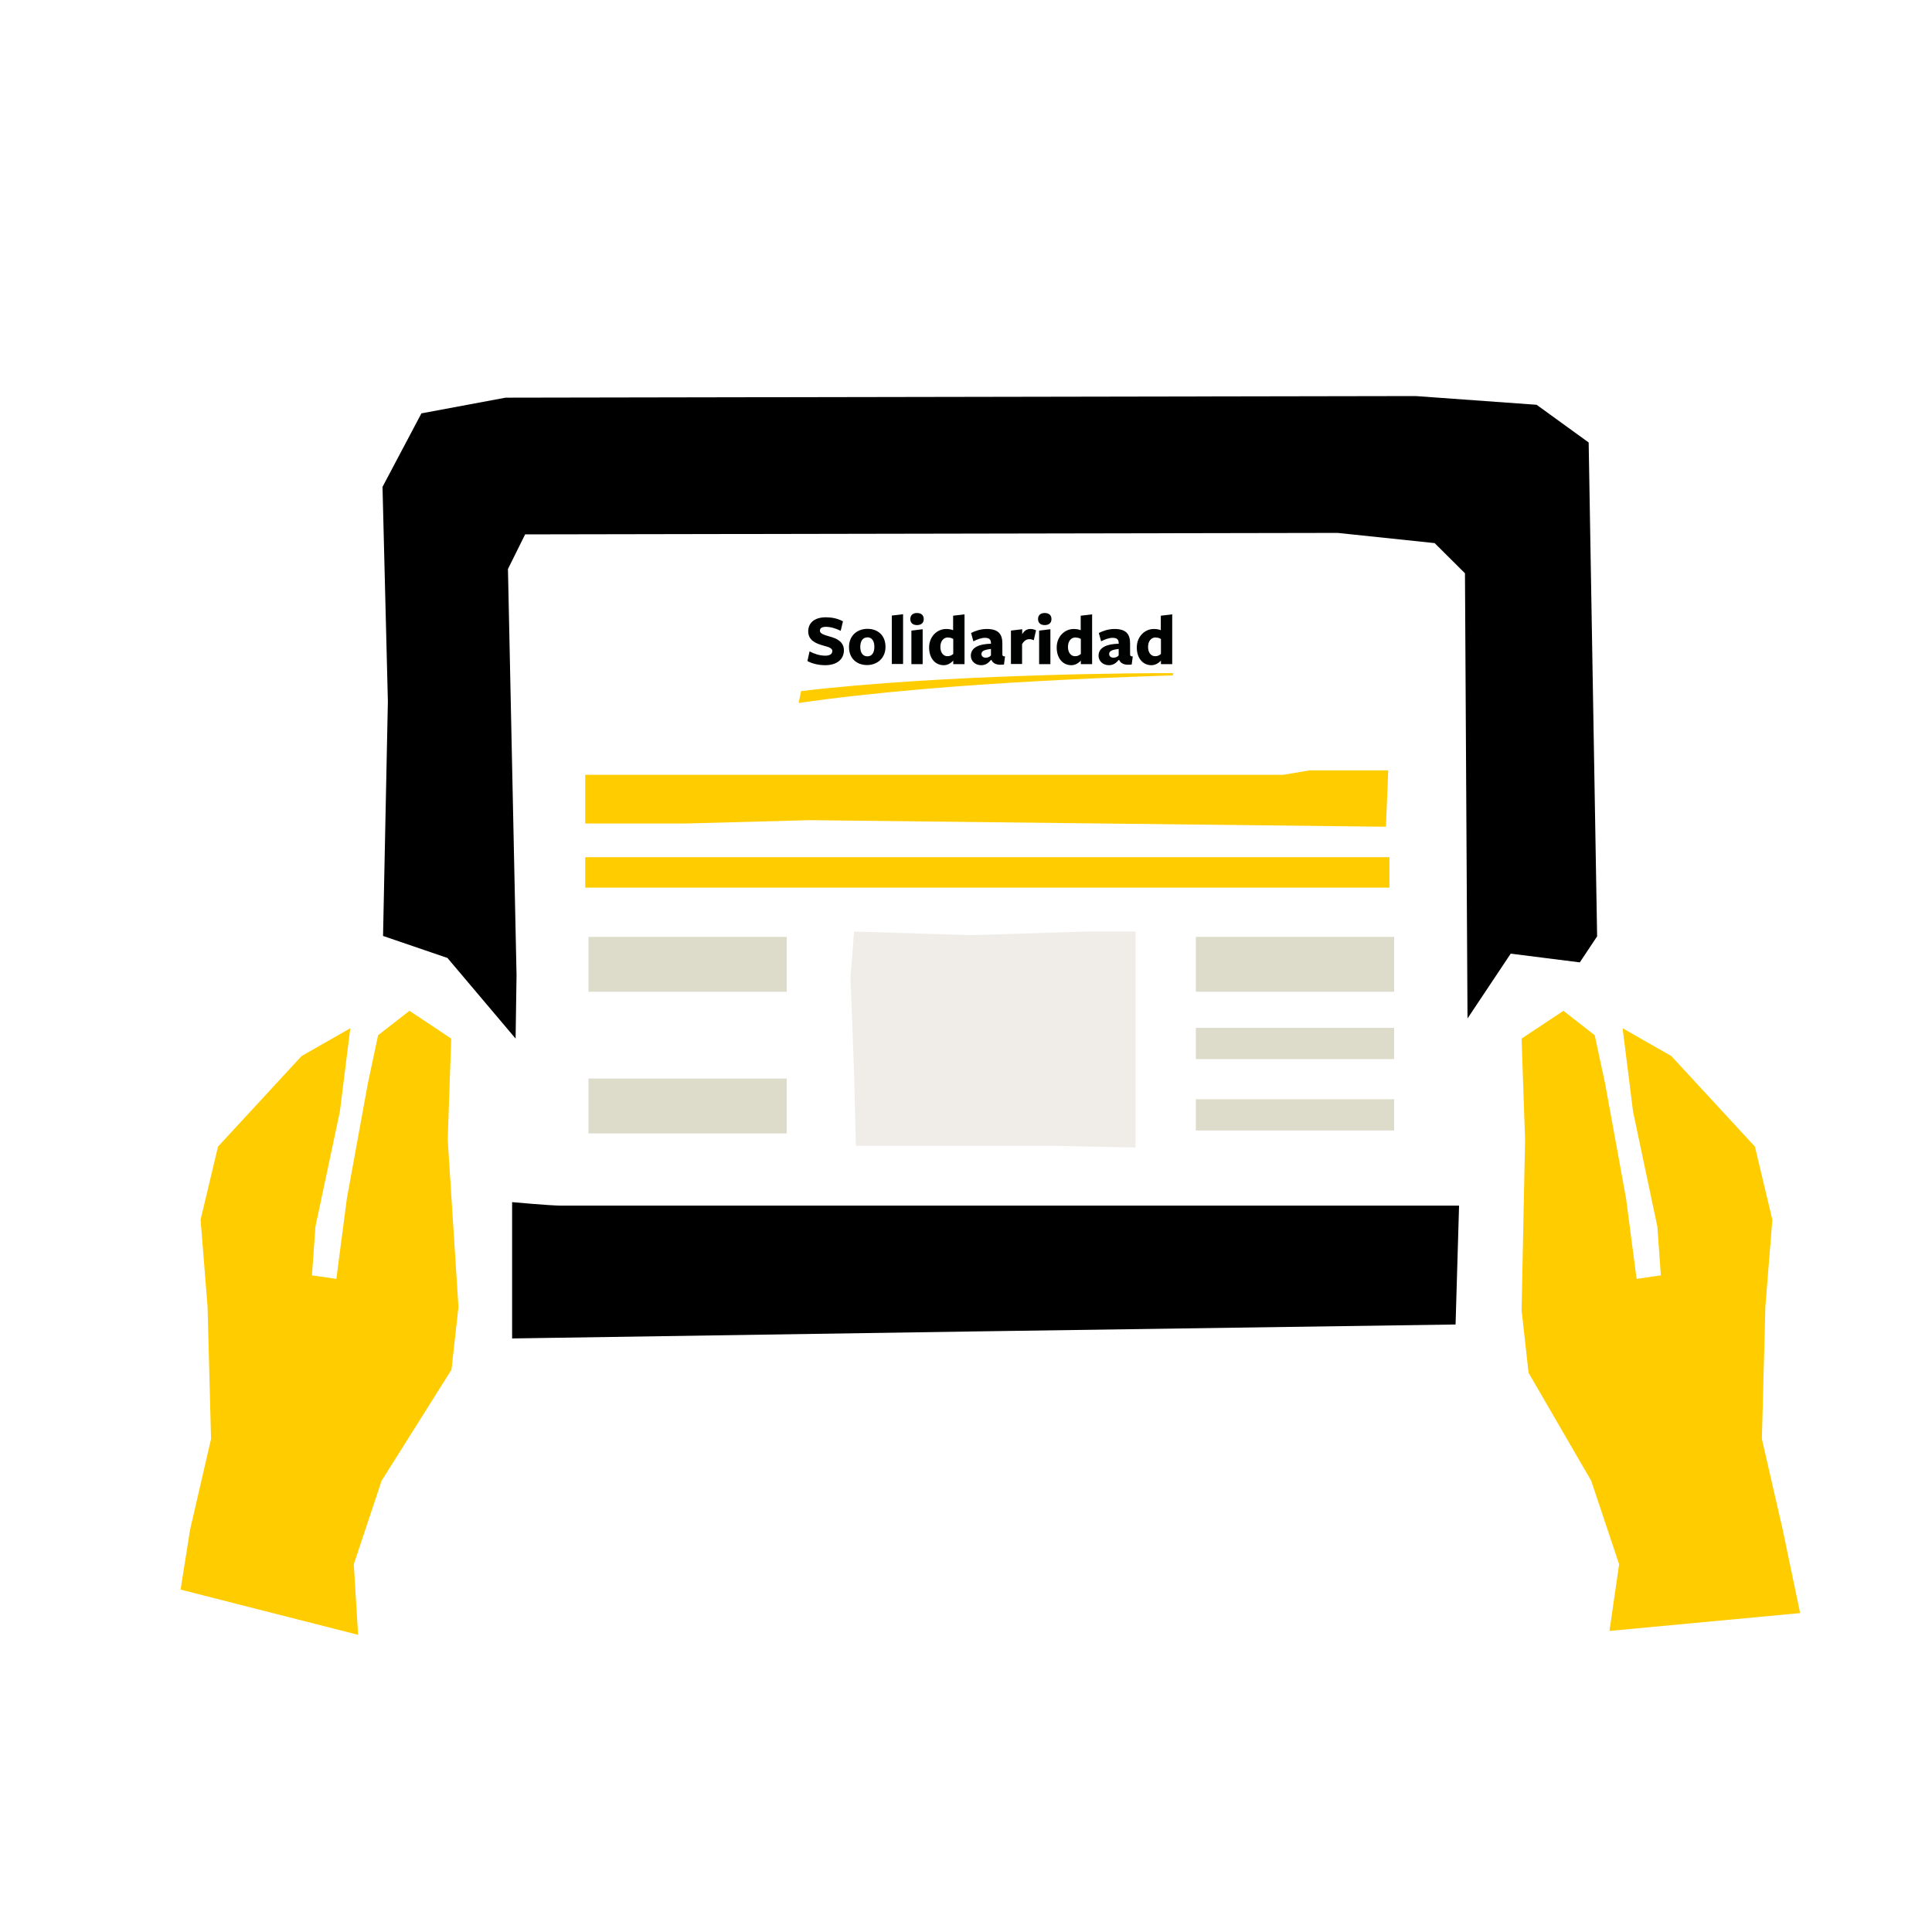
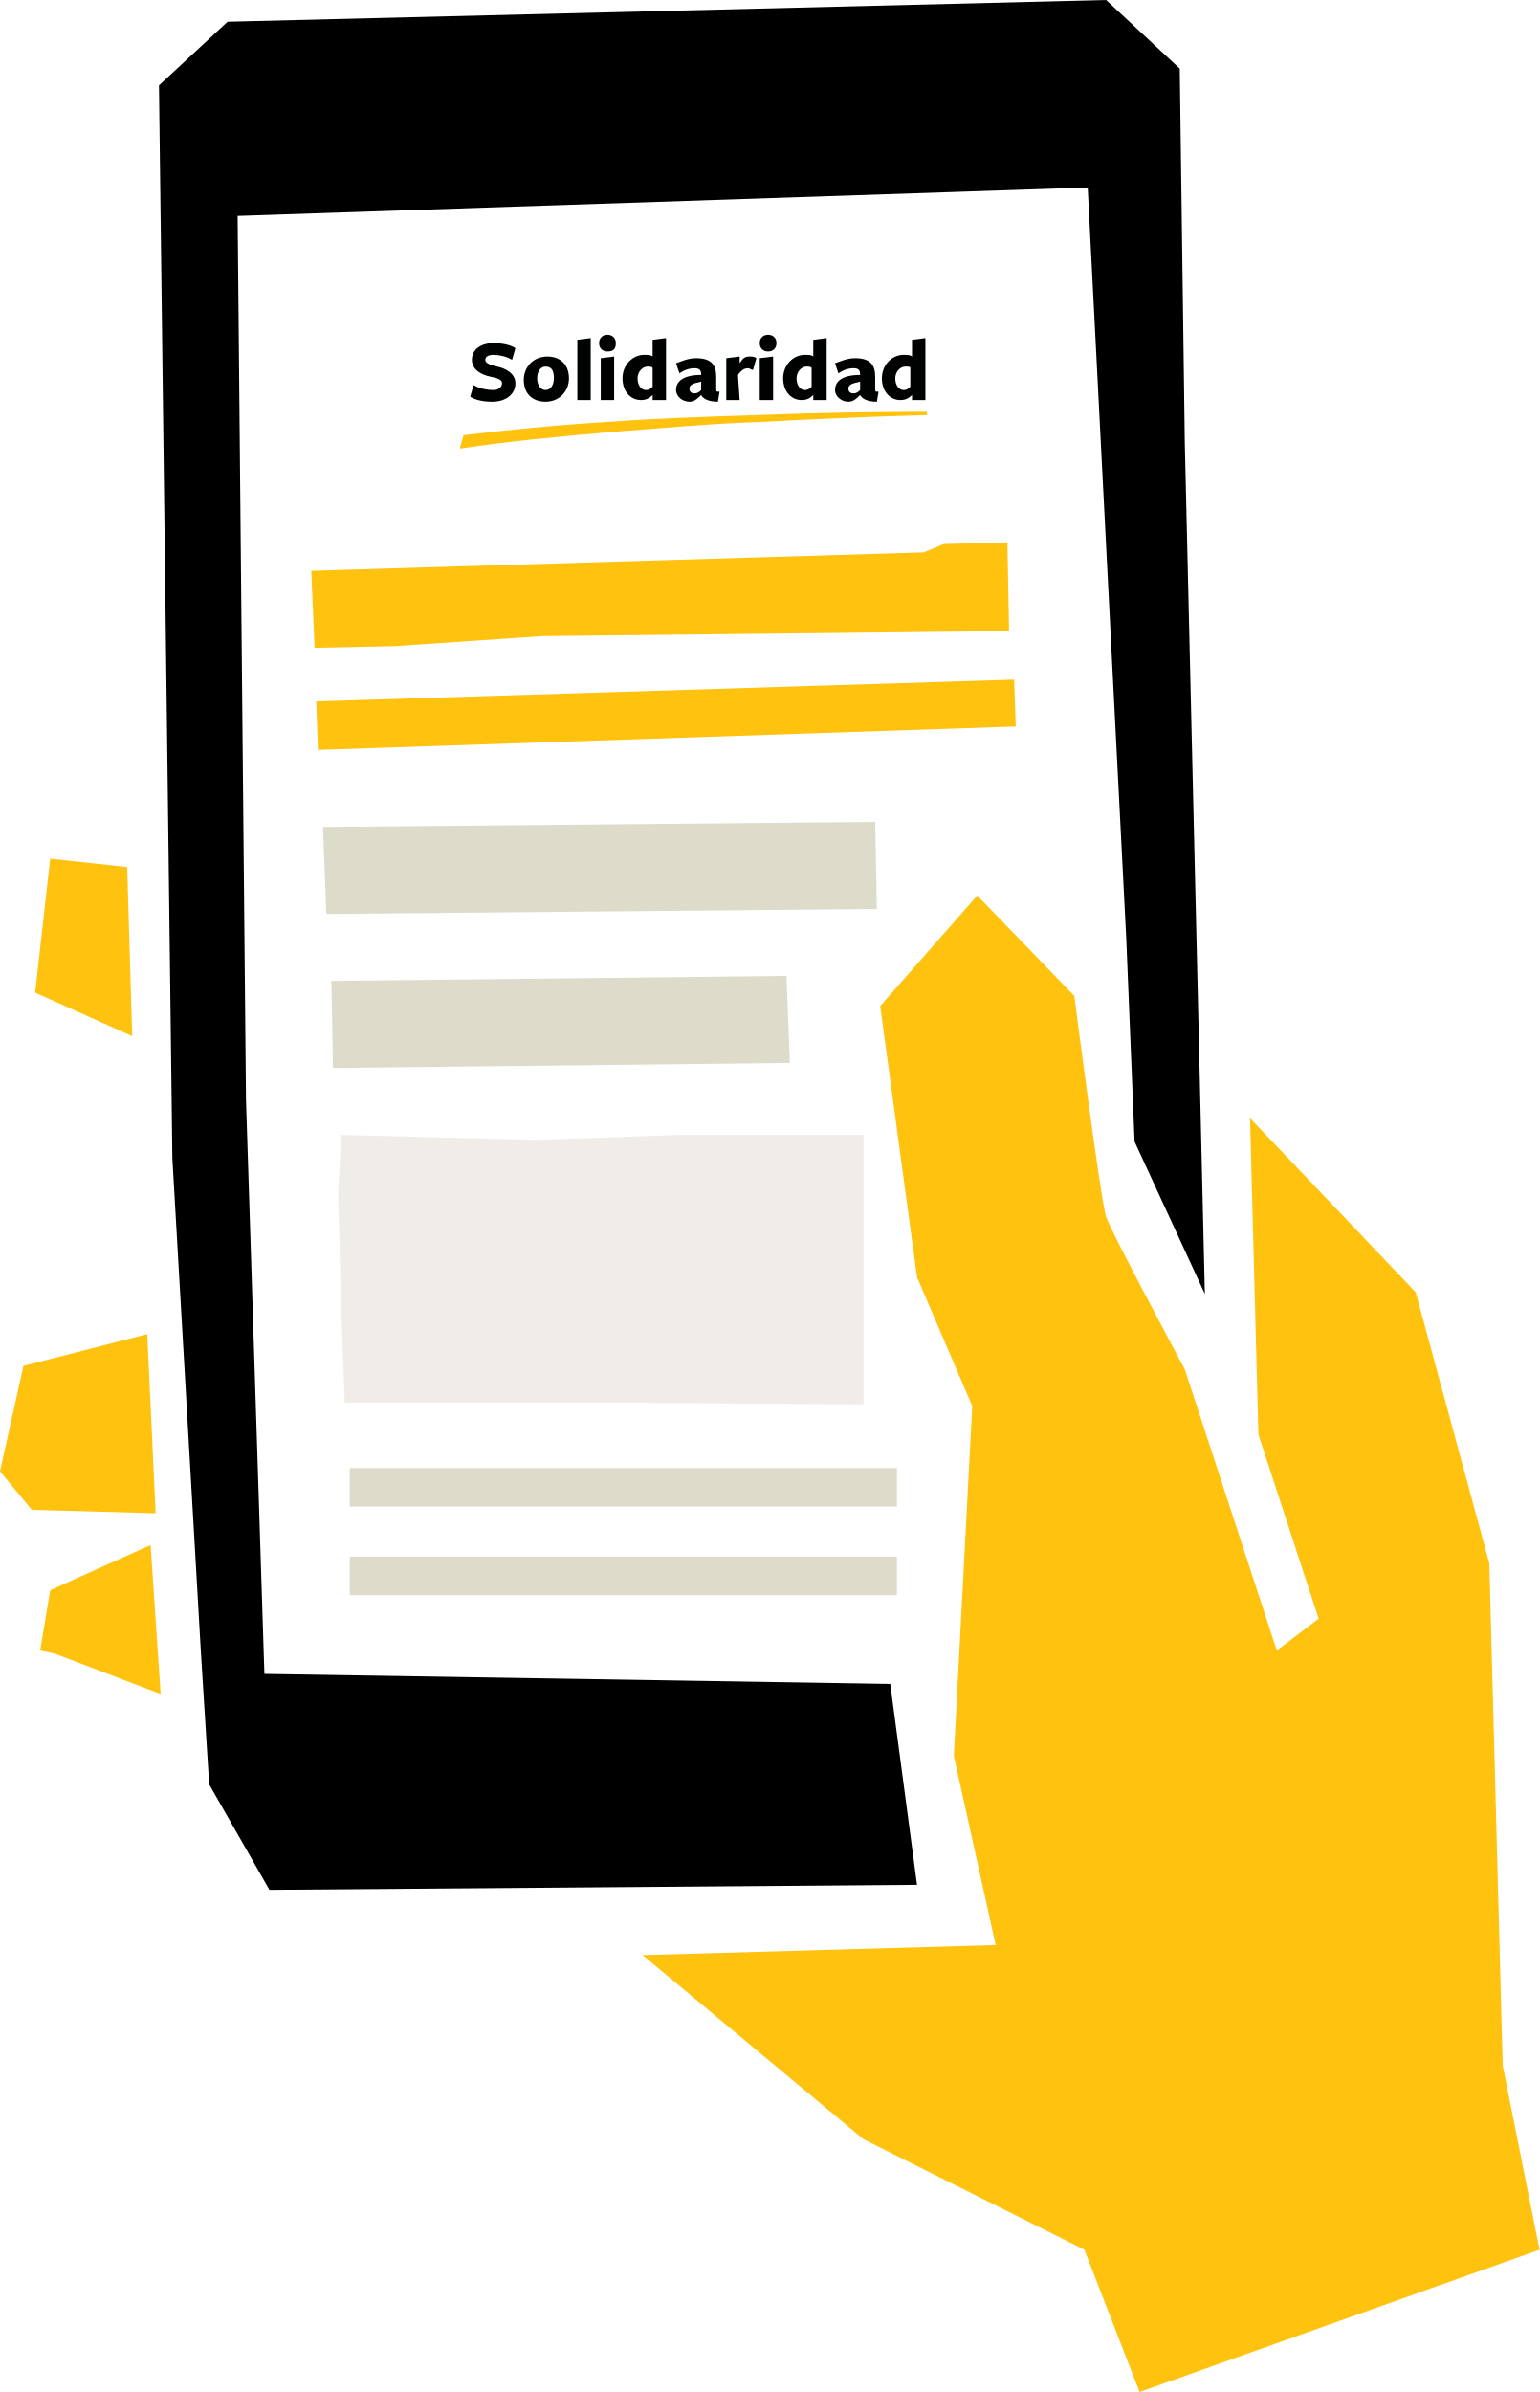
- <svg xmlns="http://www.w3.org/2000/svg" id="a" viewBox="0 0 144 144">
-   <defs>
-     <style>.b{fill:#000101;}.c{fill:#f0ede8;}.d{fill:#fc0;}.e{fill:#dddccb;}</style>
-   </defs>
+ <svg xmlns="http://www.w3.org/2000/svg" version="1.1" id="a" x="0px" y="0px" viewBox="0 0 92 142.9" style="enable-background:new 0 0 92 142.9;" xml:space="preserve">
+   <style type="text/css">
+ 	.st0{fill:#FFC20E;}
+ 	.st1{fill:#F0EDE8;}
+ 	.st2{fill:#DDDCCB;}
+ 	.st3{fill:#000101;}
+ </style>
  <g>
-     <polygon points="28.55 69.76 28.91 52.27 28.51 36.29 31.41 30.81 37.68 29.64 105.51 29.52 114.53 30.17 118.41 32.98 119.04 69.79 117.75 71.73 112.6 71.08 109.38 75.91 109.19 42.73 106.93 40.48 99.7 39.72 39.14 39.83 37.86 42.41 38.5 72.69 38.43 77.41 33.35 71.4 28.55 69.76" />
-     <path d="M38.17,89.61v10.15l34.25-.52,36.07-.52,.26-8.86H41.8c-.78,0-3.63-.26-3.63-.26Z" />
-     <polygon class="d" points="116.53 75.34 113.41 77.41 113.67 84.94 113.41 97.65 113.93 102.32 118.6 110.37 120.68 116.59 119.96 121.56 134.17 120.23 132.87 114 131.32 107.25 131.58 97.39 132.1 90.91 130.8 85.46 124.57 78.71 120.94 76.64 121.72 82.86 123.53 91.43 123.79 95.06 121.98 95.32 121.2 89.35 119.64 80.79 118.86 77.16 116.53 75.34" />
-     <polygon class="d" points="30.52 75.34 33.63 77.41 33.37 84.94 34.17 97.41 33.65 102.09 28.44 110.37 26.37 116.59 26.69 121.85 13.46 118.48 14.17 114 15.73 107.25 15.47 97.39 14.95 90.91 16.25 85.46 22.48 78.71 26.11 76.64 25.33 82.86 23.51 91.43 23.25 95.06 25.07 95.32 25.85 89.35 27.41 80.79 28.18 77.16 30.52 75.34" />
-     <polygon class="d" points="103.3 61.62 60.33 61.13 51.09 61.38 43.62 61.38 43.62 57.75 95.63 57.75 97.61 57.42 103.47 57.42 103.3 61.62" />
-     <rect class="d" x="43.62" y="63.89" width="59.94" height="2.27" />
-     <polygon class="c" points="63.66 69.43 72.37 69.7 80.95 69.43 84.64 69.43 84.64 85.53 78.44 85.4 70.12 85.4 63.79 85.4 63.66 79.99 63.39 72.86 63.66 69.43" />
-     <rect class="e" x="43.86" y="69.83" width="14.78" height="4.09" />
-     <rect class="e" x="43.86" y="80.39" width="14.78" height="4.09" />
-     <rect class="e" x="89.13" y="69.83" width="14.78" height="4.09" />
-     <rect class="e" x="89.13" y="76.61" width="14.78" height="2.33" />
-     <rect class="e" x="89.13" y="81.93" width="14.78" height="2.33" />
+     <polygon class="st0" points="60.3,37.7 32.4,38 23.6,38.6 18.8,38.7 18.6,34.1 55.2,33 56.4,32.5 60.2,32.4  " />
+     <polygon class="st0" points="18.9,41.9 60.6,40.6 60.7,43.4 19,44.8  " />
+     <polygon class="st1" points="20.4,67.8 32,68.1 40.6,67.8 51.6,67.8 51.6,83.9 38,83.8 29.7,83.8 20.6,83.8 20.4,78.4 20.2,71.3     " />
+     <polygon class="st2" points="19.3,49.4 52.3,49.1 52.4,54.3 19.5,54.6  " />
+     <polygon class="st2" points="19.8,58.6 47,58.3 47.2,63.5 19.9,63.8  " />
+     <rect x="20.9" y="87.7" class="st2" width="32.7" height="2.3" />
+     <rect x="20.9" y="93" class="st2" width="32.7" height="2.3" />
  </g>
  <g>
-     <path class="b" d="M62.04,48.54c0-.23-.25-.31-.7-.43-.5-.14-1.1-.37-1.1-1.05,0-.63,.46-1.05,1.31-1.05,.53,0,.95,.12,1.28,.3l-.17,.71c-.34-.18-.76-.3-1.1-.3-.3,0-.45,.1-.45,.29,0,.22,.31,.31,.72,.43,.52,.14,1.07,.38,1.07,1.03s-.5,1.11-1.4,1.11c-.51,0-1-.13-1.32-.31l.16-.72c.34,.18,.75,.32,1.17,.32,.31,0,.52-.11,.52-.32Z" />
-     <path class="b" d="M64.63,49.57c-.76,0-1.35-.48-1.35-1.34s.61-1.36,1.38-1.36,1.34,.49,1.34,1.34-.62,1.36-1.38,1.36Zm.01-2.06c-.34,0-.52,.28-.52,.71s.19,.7,.53,.7,.52-.27,.52-.71-.19-.71-.53-.71Z" />
-     <path class="b" d="M66.47,49.49v-3.61l.84-.1v3.71h-.84Z" />
-     <path class="b" d="M68.35,46.59c-.31,0-.5-.16-.5-.45s.19-.45,.5-.45,.5,.16,.5,.45-.19,.45-.5,.45Zm-.42,2.9v-2.49l.84-.1v2.6h-.84Z" />
-     <path class="b" d="M71.05,45.89l.84-.1v3.71h-.84v-.26c-.16,.16-.39,.34-.71,.34-.63,0-1.09-.51-1.09-1.32s.59-1.38,1.27-1.38c.19,0,.37,.03,.52,.09v-1.08Zm-.39,1.62c-.35,0-.57,.29-.57,.71s.22,.69,.53,.69c.19,0,.32-.07,.43-.17,0,.01,0-1.11,0-1.11-.09-.07-.23-.11-.39-.11Z" />
-     <path class="b" d="M73.86,49.19c-.18,.21-.38,.39-.73,.39-.44,0-.77-.31-.77-.7,0-.48,.36-.87,1.5-.9v-.05c0-.27-.14-.39-.45-.39-.26,0-.57,.11-.86,.26l-.17-.62c.27-.14,.69-.3,1.17-.3,.88,0,1.17,.4,1.16,1.11v.73c0,.17,.03,.19,.2,.21l-.08,.6c-.55,.07-.82-.08-.94-.35l-.02,.02Zm0-.82c-.52,.06-.71,.16-.71,.38,0,.16,.13,.27,.32,.27,.17,0,.31-.07,.39-.17v-.49Z" />
-     <path class="b" d="M76.19,49.49h-.84v-2.49l.84-.1v.37c.15-.26,.34-.39,.61-.39,.14,0,.28,.03,.42,.1l-.17,.74c-.1-.05-.21-.08-.32-.08-.21,0-.39,.1-.55,.37v1.48Z" />
-     <path class="b" d="M77.87,46.59c-.31,0-.5-.16-.5-.45s.19-.45,.5-.45,.5,.16,.5,.45-.19,.45-.5,.45Zm-.42,2.9v-2.49l.84-.1v2.6h-.84Z" />
-     <path class="b" d="M80.56,45.89l.84-.1v3.71h-.84v-.26c-.16,.16-.39,.34-.71,.34-.63,0-1.09-.51-1.09-1.32s.59-1.38,1.27-1.38c.19,0,.37,.03,.52,.09v-1.08Zm-.39,1.62c-.35,0-.57,.29-.57,.71s.22,.69,.53,.69c.19,0,.32-.07,.43-.17,0,.01,0-1.11,0-1.11-.09-.07-.23-.11-.39-.11Z" />
-     <path class="b" d="M83.38,49.19c-.18,.21-.38,.39-.73,.39-.44,0-.77-.31-.77-.7,0-.48,.36-.87,1.5-.9v-.05c0-.27-.14-.39-.45-.39-.26,0-.57,.11-.86,.26l-.17-.62c.27-.14,.69-.3,1.17-.3,.88,0,1.17,.4,1.16,1.11v.73c0,.17,.03,.19,.2,.21l-.08,.6c-.55,.07-.82-.08-.94-.35l-.02,.02Zm0-.82c-.52,.06-.71,.16-.71,.38,0,.16,.13,.27,.32,.27,.17,0,.31-.07,.39-.17v-.49Z" />
-     <path class="b" d="M86.53,45.89l.84-.1v3.71h-.84v-.26c-.16,.16-.39,.34-.71,.34-.63,0-1.09-.51-1.09-1.32s.59-1.38,1.27-1.38c.19,0,.37,.03,.52,.09v-1.08Zm-.39,1.62c-.35,0-.57,.29-.57,.71s.22,.69,.53,.69c.19,0,.32-.07,.43-.17,0,.01,0-1.11,0-1.11-.09-.07-.23-.11-.39-.11Z" />
-     <path class="d" d="M87.38,50.17h-.1c-.77,0-4.89,0-10.21,.18-3.08,.1-5.98,.23-8.65,.4-3.28,.21-6.21,.46-8.69,.76h-.03v.04l-.16,.77v.07h.05c2.58-.38,5.65-.72,9.12-1.02,2.77-.24,5.81-.45,9.02-.62,5.47-.3,9.61-.4,9.65-.41h.05v-.17h-.05Z" />
+     <path class="st3" d="M30,22.9c0-0.2-0.2-0.3-0.7-0.4s-1.1-0.4-1.1-1s0.5-1,1.3-1c0.5,0,1,0.1,1.3,0.3l-0.2,0.7   c-0.3-0.2-0.8-0.3-1.1-0.3S29,21.3,29,21.5c0,0.2,0.3,0.3,0.7,0.4c0.5,0.1,1.1,0.4,1.1,1S30.3,24,29.4,24c-0.5,0-1-0.1-1.3-0.3   l0.2-0.7c0.3,0.2,0.8,0.3,1.2,0.3C29.8,23.3,30,23.1,30,22.9L30,22.9z" />
+     <path class="st3" d="M32.6,24c-0.8,0-1.3-0.5-1.3-1.3s0.6-1.4,1.4-1.4s1.3,0.5,1.3,1.3S33.4,24,32.6,24L32.6,24z M32.6,21.9   c-0.3,0-0.5,0.3-0.5,0.7s0.2,0.7,0.5,0.7s0.5-0.3,0.5-0.7S33,21.9,32.6,21.9L32.6,21.9z" />
+     <path class="st3" d="M34.5,23.9v-3.6l0.8-0.1v3.7H34.5z" />
+     <path class="st3" d="M36.3,21c-0.3,0-0.5-0.2-0.5-0.5S36,20,36.3,20s0.5,0.2,0.5,0.5S36.7,21,36.3,21z M35.9,23.9v-2.5l0.8-0.1v2.6   H35.9L35.9,23.9z" />
+     <path class="st3" d="M39,20.3l0.8-0.1v3.7H39v-0.3c-0.2,0.2-0.4,0.3-0.7,0.3c-0.6,0-1.1-0.5-1.1-1.3s0.6-1.4,1.3-1.4   c0.2,0,0.4,0,0.5,0.1V20.3L39,20.3z M38.7,21.9c-0.3,0-0.6,0.3-0.6,0.7s0.2,0.7,0.5,0.7c0.2,0,0.3-0.1,0.4-0.2V22   C39,21.9,38.8,21.9,38.7,21.9L38.7,21.9z" />
+     <path class="st3" d="M41.9,23.6c-0.2,0.2-0.4,0.4-0.7,0.4c-0.4,0-0.8-0.3-0.8-0.7c0-0.5,0.4-0.9,1.5-0.9l0,0c0-0.3-0.1-0.4-0.4-0.4   c-0.3,0-0.6,0.1-0.9,0.3l-0.2-0.6c0.3-0.1,0.7-0.3,1.2-0.3c0.9,0,1.2,0.4,1.2,1.1v0.7c0,0.2,0,0.2,0.2,0.2L42.9,24   C42.3,24,42,23.8,41.9,23.6L41.9,23.6L41.9,23.6z M41.9,22.8c-0.5,0.1-0.7,0.2-0.7,0.4c0,0.2,0.1,0.3,0.3,0.3s0.3-0.1,0.4-0.2V22.8   L41.9,22.8z" />
+     <path class="st3" d="M44.2,23.9h-0.8v-2.5l0.8-0.1v0.4c0.2-0.3,0.3-0.4,0.6-0.4c0.1,0,0.3,0,0.4,0.1L45,22.1   c-0.1,0-0.2-0.1-0.3-0.1c-0.2,0-0.4,0.1-0.6,0.4L44.2,23.9L44.2,23.9z" />
+     <path class="st3" d="M45.9,21c-0.3,0-0.5-0.2-0.5-0.5s0.2-0.5,0.5-0.5s0.5,0.2,0.5,0.5S46.2,21,45.9,21z M45.4,23.9v-2.5l0.8-0.1   v2.6H45.4L45.4,23.9z" />
+     <path class="st3" d="M48.6,20.3l0.8-0.1v3.7h-0.8v-0.3c-0.2,0.2-0.4,0.3-0.7,0.3c-0.6,0-1.1-0.5-1.1-1.3s0.6-1.4,1.3-1.4   c0.2,0,0.4,0,0.5,0.1L48.6,20.3L48.6,20.3z M48.2,21.9c-0.3,0-0.6,0.3-0.6,0.7s0.2,0.7,0.5,0.7c0.2,0,0.3-0.1,0.4-0.2V22   C48.5,21.9,48.3,21.9,48.2,21.9L48.2,21.9z" />
+     <path class="st3" d="M51.4,23.6C51.2,23.8,51,24,50.7,24c-0.4,0-0.8-0.3-0.8-0.7c0-0.5,0.4-0.9,1.5-0.9l0,0c0-0.3-0.1-0.4-0.4-0.4   s-0.6,0.1-0.9,0.3l-0.2-0.6c0.3-0.1,0.7-0.3,1.2-0.3c0.9,0,1.2,0.4,1.2,1.1v0.7c0,0.2,0,0.2,0.2,0.2L52.4,24   C51.8,24,51.5,23.8,51.4,23.6L51.4,23.6L51.4,23.6z M51.4,22.8c-0.5,0.1-0.7,0.2-0.7,0.4c0,0.2,0.1,0.3,0.3,0.3   c0.2,0,0.3-0.1,0.4-0.2L51.4,22.8L51.4,22.8z" />
+     <path class="st3" d="M54.5,20.3l0.8-0.1v3.7h-0.8v-0.3c-0.2,0.2-0.4,0.3-0.7,0.3c-0.6,0-1.1-0.5-1.1-1.3s0.6-1.4,1.3-1.4   c0.2,0,0.4,0,0.5,0.1L54.5,20.3L54.5,20.3z M54.1,21.9c-0.3,0-0.6,0.3-0.6,0.7s0.2,0.7,0.5,0.7c0.2,0,0.3-0.1,0.4-0.2V22   C54.4,21.9,54.3,21.9,54.1,21.9L54.1,21.9z" />
+     <path class="st0" d="M55.4,24.6L55.4,24.6c-0.9,0-5,0-10.3,0.2c-3.1,0.1-6,0.2-8.7,0.4c-3.3,0.2-6.2,0.5-8.7,0.8l0,0l0,0l-0.2,0.7   v0.1l0,0c2.6-0.4,5.6-0.7,9.1-1c2.8-0.2,5.8-0.5,9-0.6c5.5-0.3,9.6-0.4,9.7-0.4h0.1V24.6L55.4,24.6z" />
  </g>
+   <path class="st0" d="M92,134.4l-2.2-11l-0.8-30l-4.4-16.2l-9.9-10.4l0.5,18.9l3.6,11l-2.5,1.9l-5.5-16.8c0,0-4.4-8.2-4.7-9.1  c-0.3-0.8-1.9-13.2-1.9-13.2l-5.8-6l-5.8,6.6l2.2,16.2l3.3,7.7L57,104.9l2.5,11.3l-21.1,0.6l13.2,11l13.2,6.6l3.3,8.5L92,134.4z" />
+   <polygon class="st0" points="9,92.3 9.6,101.2 3.3,98.8 2.4,98.6 3,95 " />
+   <polygon class="st0" points="9.3,90.4 8.8,79.7 1.4,81.6 0,87.9 1.9,90.2 " />
+   <polygon points="9.5,5.1 10.3,69.2 12,98.6 12.5,106.6 16.1,112.9 54.8,112.6 53.2,100.6 15.8,100 14.7,65.7 14.2,12.9 65,11.2   67.3,56 67.8,68.2 72,77.3 70.8,26.4 70.5,4.1 66.1,0 13.6,1.3 " />
+   <polygon class="st0" points="7.9,61.9 7.6,51.8 3,51.3 2.1,59.3 " />
</svg>
